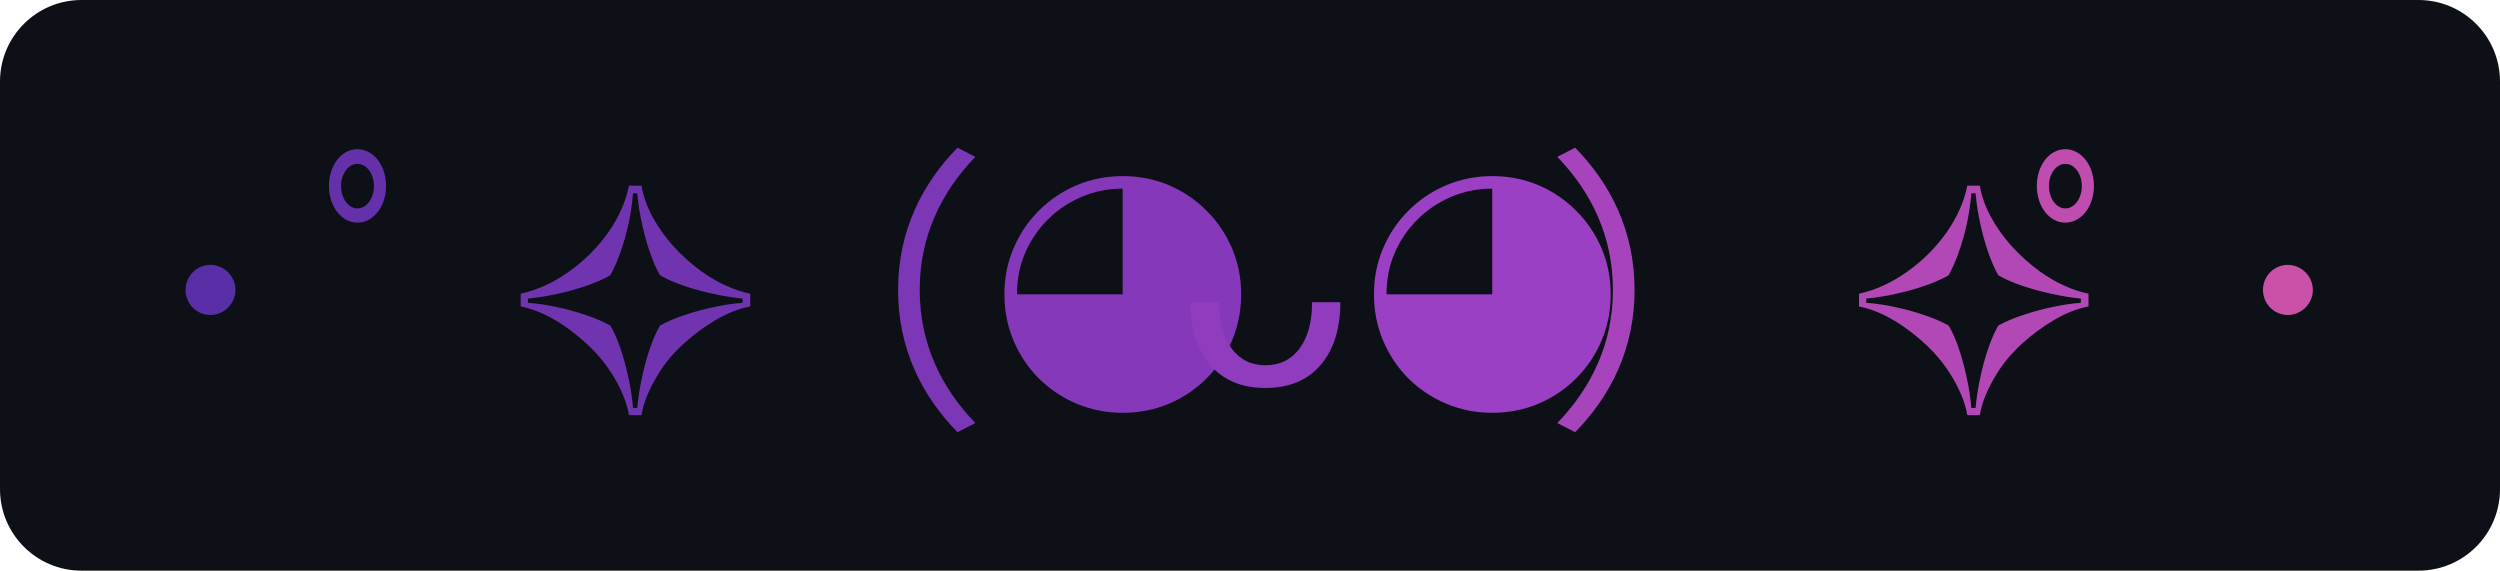
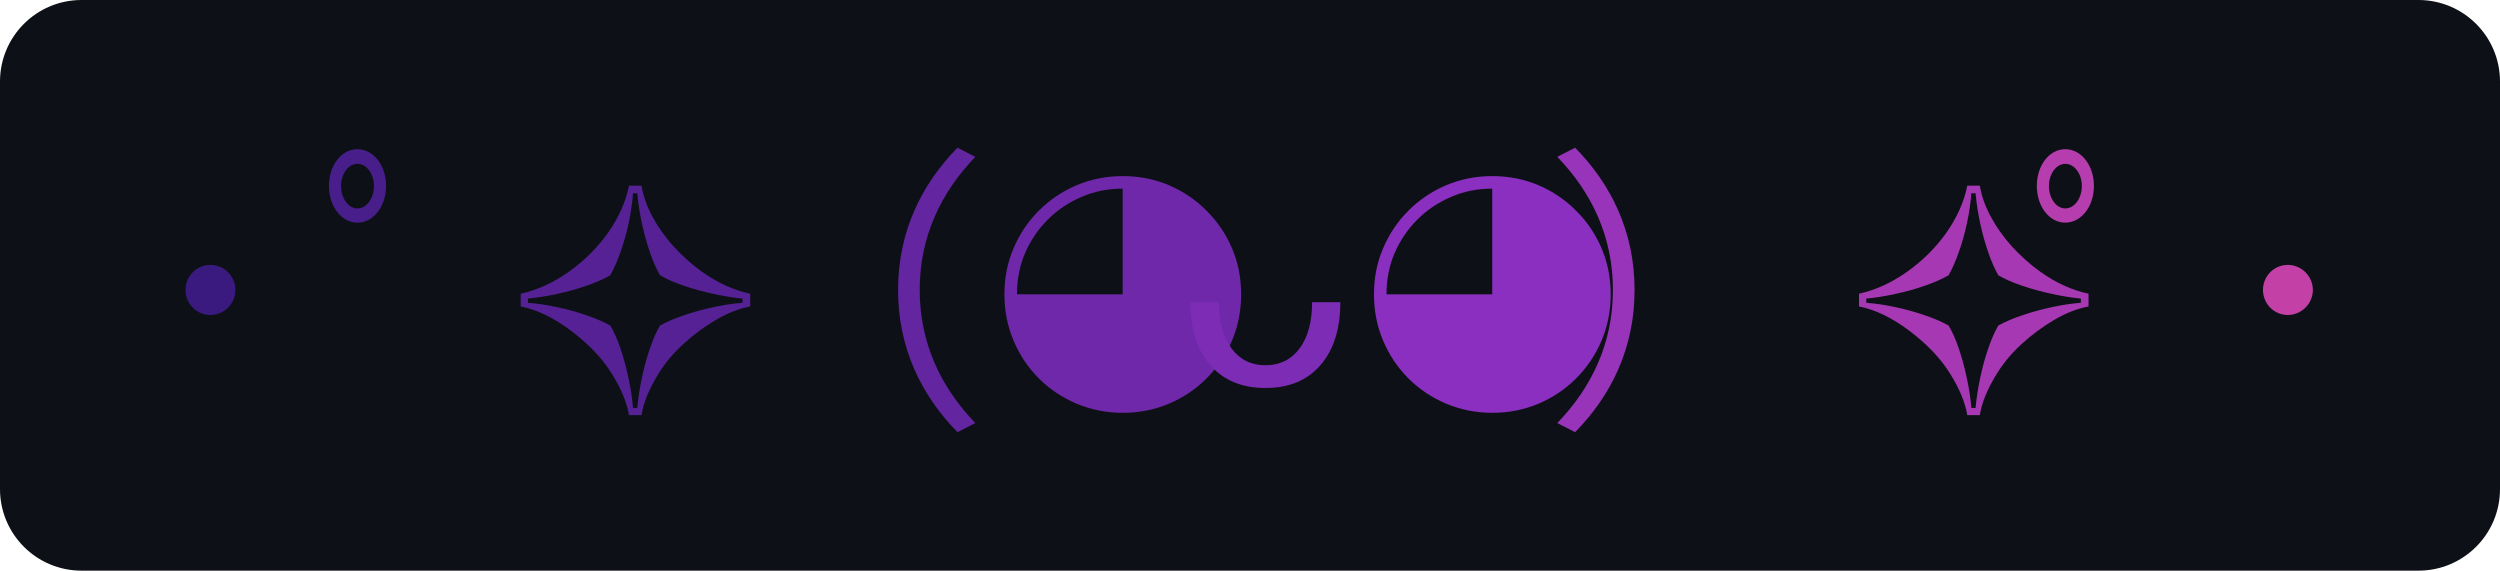
<svg xmlns="http://www.w3.org/2000/svg" width="184" height="42" viewBox="0 0 184 42" role="img">
  <rect width="100%" height="100%" rx="6" fill="#0d1117" />
  <g font-family="'Segoe UI Symbol','Malgun Gothic','Noto Sans CJK KR','Apple SD Gothic Neo','Noto Sans Symbols 2','DejaVu Sans',monospace" font-size="22" dominant-baseline="middle">
-     <text x="10.0" y="22.0" fill="#5a2ea6">･</text>
-     <text x="23.6" y="22.0" fill="#6531ab">ﾟ</text>
-     <text x="37.2" y="22.0" fill="#7034b0">✧</text>
-     <text x="50.8" y="22.0" fill="#7b37b5">（</text>
-     <text x="72.8" y="22.0" fill="#8539ba">◕</text>
-     <text x="86.4" y="22.0" fill="#903cbf">ᴗ</text>
-     <text x="100.0" y="22.0" fill="#9b3fc4">◕</text>
-     <text x="113.6" y="22.0" fill="#a744bd">）</text>
-     <text x="135.7" y="22.0" fill="#b248b6">✧</text>
-     <text x="149.3" y="22.0" fill="#be4daf">ﾟ</text>
-     <text x="162.9" y="22.0" fill="#c951a8">･</text>
+     <text x="10.0" y="22.0" fill="#3b1a80">･</text>
+     <text x="23.6" y="22.0" fill="#481e8b">ﾟ</text>
+     <text x="37.2" y="22.0" fill="#552195">✧</text>
+     <text x="50.8" y="22.0" fill="#6325a0">（</text>
+     <text x="72.8" y="22.0" fill="#7028aa">◕</text>
+     <text x="86.4" y="22.0" fill="#7d2cb5">ᴗ</text>
+     <text x="100.0" y="22.0" fill="#8a2fbf">◕</text>
+     <text x="113.6" y="22.0" fill="#9834b9">）</text>
+     <text x="135.7" y="22.0" fill="#a738b3">✧</text>
+     <text x="149.3" y="22.0" fill="#b53dad">ﾟ</text>
+     <text x="162.9" y="22.0" fill="#c341a6">･</text>
  </g>
</svg>
